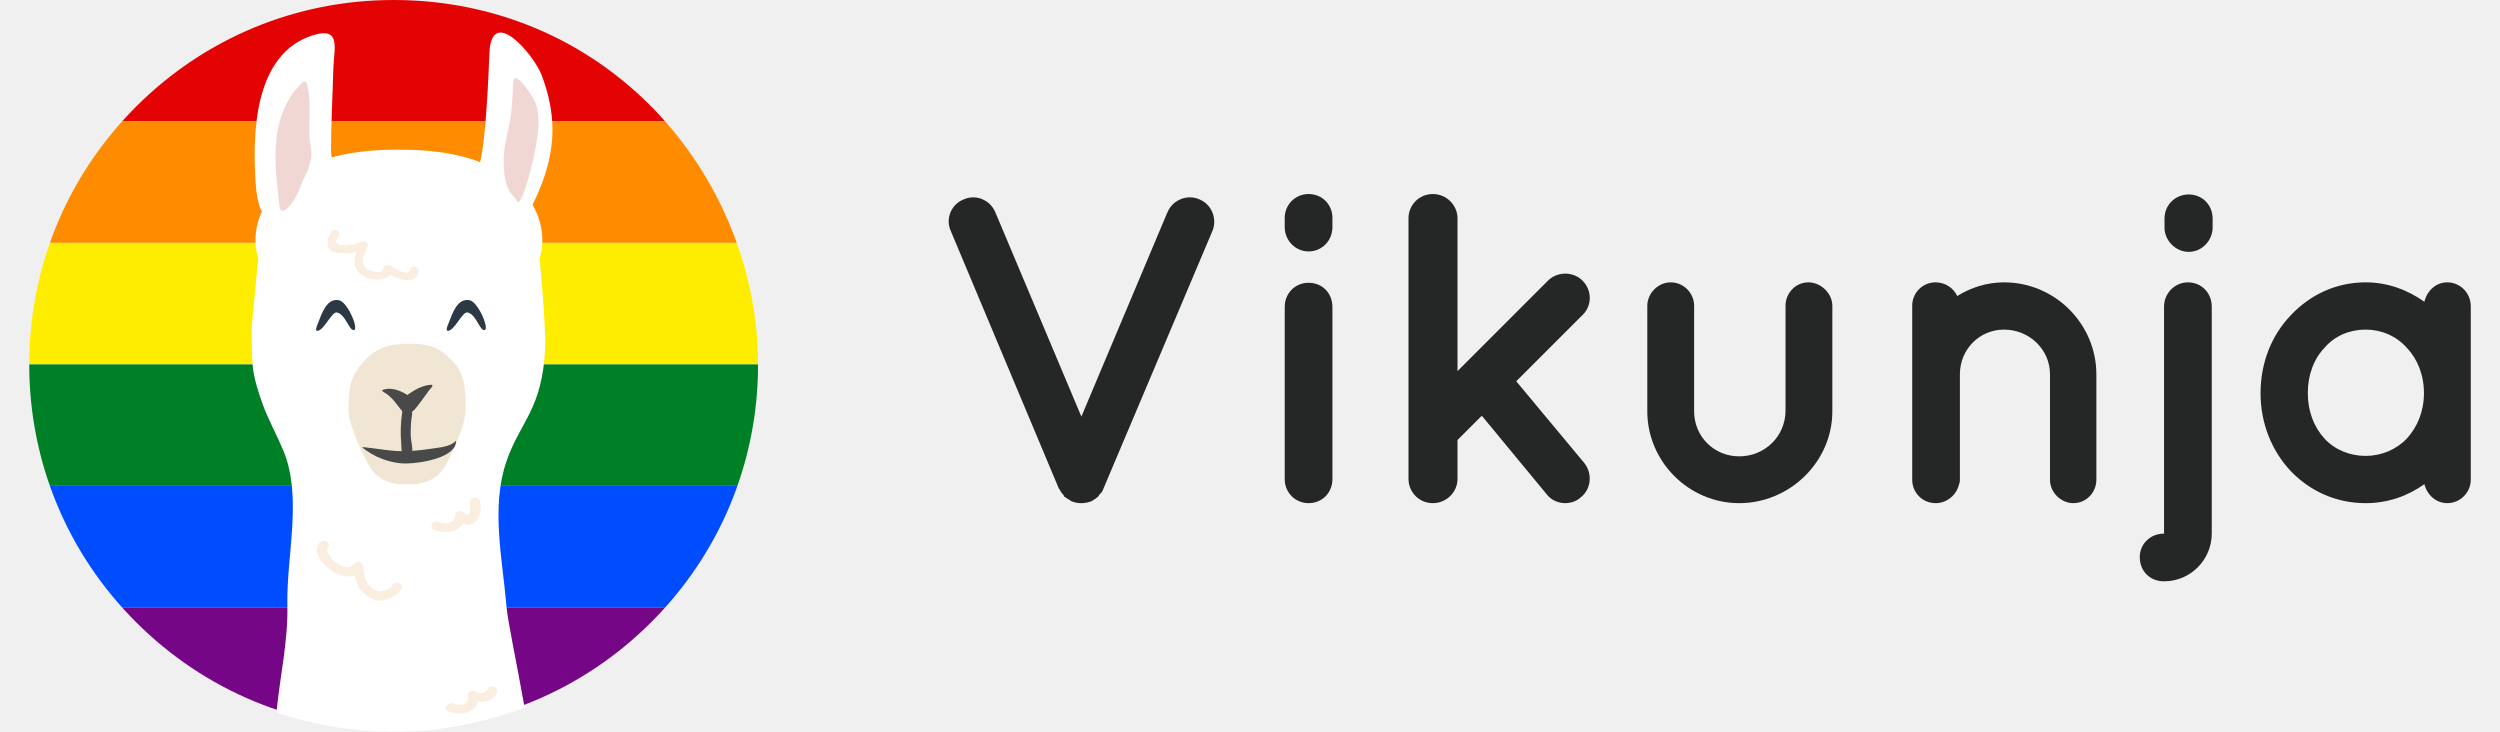
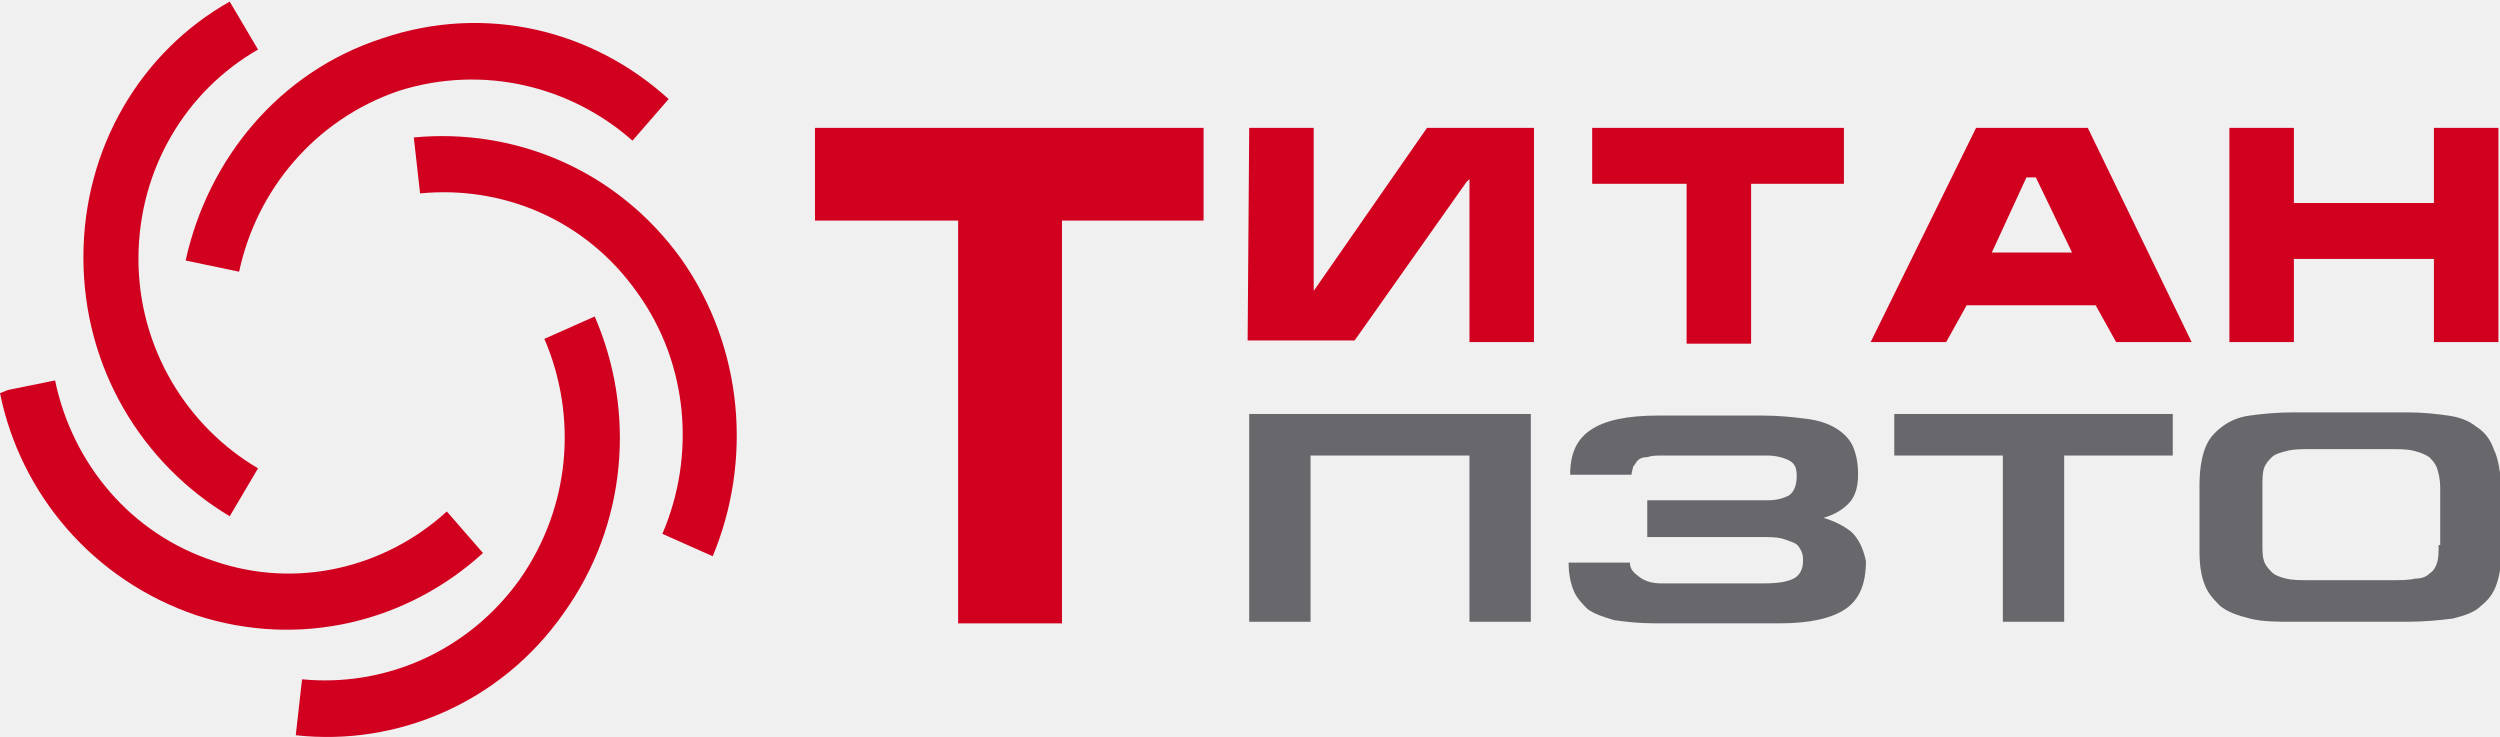
- <svg xmlns="http://www.w3.org/2000/svg" version="1.1" id="svg2" xml:space="preserve" width="854.999" height="250.332" viewBox="0 0 854.999 250.332">
-   <defs id="defs6">
-     <clipPath clipPathUnits="userSpaceOnUse" id="clipPath4673">
-       <path d="m -494.568,2401.222 c -4.097,22.936 -8.385,45.198 -12.882,66.648 -46.577,222.202 -109.929,344.581 -178.384,344.581 -66.134,0 -128.308,-117.018 -175.07,-329.484 -5.768,-26.211 -11.214,-53.499 -16.334,-81.745 -36.387,-200.708 -56.182,-450.288 -56.182,-713.704 0,-300.474 25.754,-582.966 72.516,-795.445 46.763,-212.466 108.936,-329.48 175.07,-329.48 66.133,0 128.307,117.014 175.07,329.48 46.763,212.479 72.514,494.971 72.514,795.445 0,256.869 -20.338,512.339 -56.319,713.704" style="fill:#196aff;fill-opacity:1;fill-rule:nonzero;stroke:none;stroke-width:0.201" id="path4675" />
+ <svg xmlns="http://www.w3.org/2000/svg" width="95" height="28" viewBox="0 0 95 28" fill="none">
+   <g clip-path="url(#clip0)">
+     <path d="M82.565 15.731H71.982V17.31H76.108V23.627H78.439V17.31H82.565V15.731Z" fill="#68676C" />
+     <path d="M58.171 23.627V15.731H47.47V23.627H49.801V17.31H55.84V23.627H58.171Z" fill="#68676C" />
+     <path d="M70.368 20.225C70.069 19.982 69.71 19.8 69.292 19.679C69.71 19.557 70.009 19.375 70.248 19.132C70.487 18.889 70.607 18.525 70.607 18.039C70.607 17.614 70.547 17.31 70.428 17.006C70.308 16.703 70.069 16.46 69.77 16.277C69.471 16.095 69.112 15.974 68.634 15.913C68.156 15.852 67.618 15.791 66.96 15.791H63.014C61.819 15.791 60.981 15.974 60.444 16.338C59.905 16.703 59.666 17.249 59.666 18.039H61.998C61.998 17.917 62.058 17.796 62.058 17.735C62.117 17.674 62.177 17.553 62.237 17.492C62.297 17.431 62.416 17.371 62.596 17.371C62.775 17.31 62.955 17.31 63.194 17.31H67.139C67.438 17.31 67.737 17.371 67.977 17.492C68.216 17.614 68.275 17.796 68.275 18.099C68.275 18.464 68.156 18.707 67.977 18.828C67.737 18.95 67.498 19.011 67.139 19.011H62.596V20.408H66.9C67.259 20.408 67.498 20.408 67.737 20.468C67.917 20.529 68.096 20.59 68.216 20.651C68.335 20.711 68.395 20.833 68.455 20.954C68.515 21.076 68.515 21.197 68.515 21.319C68.515 21.622 68.395 21.865 68.156 21.987C67.917 22.108 67.558 22.169 67.02 22.169H63.134C62.835 22.169 62.536 22.108 62.297 21.926C62.058 21.744 61.938 21.622 61.938 21.379H59.606C59.606 21.744 59.666 22.108 59.786 22.412C59.905 22.716 60.085 22.898 60.324 23.141C60.563 23.323 60.922 23.444 61.34 23.566C61.759 23.627 62.297 23.687 62.895 23.687H67.618C68.754 23.687 69.591 23.505 70.129 23.141C70.667 22.776 70.906 22.169 70.906 21.319C70.786 20.772 70.607 20.468 70.368 20.225Z" fill="#68676C" />
+     <path d="M94.761 17.067C94.641 16.703 94.402 16.399 94.103 16.217C93.805 15.974 93.446 15.852 93.027 15.791C92.609 15.731 92.071 15.67 91.473 15.67H87.168C86.511 15.67 85.913 15.731 85.494 15.791C85.016 15.852 84.657 16.034 84.358 16.277C84.059 16.52 83.88 16.763 83.76 17.128C83.641 17.492 83.581 17.917 83.581 18.464V20.954C83.581 21.44 83.641 21.865 83.76 22.169C83.88 22.533 84.119 22.776 84.358 23.019C84.657 23.262 85.016 23.384 85.494 23.505C85.972 23.627 86.511 23.627 87.168 23.627H91.473C92.13 23.627 92.728 23.566 93.207 23.505C93.685 23.384 94.044 23.262 94.283 23.019C94.582 22.776 94.761 22.533 94.881 22.169C95 21.804 95.06 21.379 95.06 20.893V18.403C95 17.917 94.94 17.431 94.761 17.067ZM92.668 20.711C92.668 20.954 92.668 21.197 92.609 21.379C92.549 21.561 92.489 21.683 92.31 21.804C92.19 21.926 92.011 21.987 91.772 21.987C91.533 22.047 91.234 22.047 90.875 22.047H87.766C87.407 22.047 87.108 22.047 86.869 21.987C86.63 21.926 86.451 21.865 86.331 21.744C86.212 21.622 86.092 21.501 86.032 21.319C85.972 21.136 85.972 20.954 85.972 20.65V18.525C85.972 18.221 85.972 17.978 86.032 17.796C86.092 17.613 86.212 17.492 86.331 17.371C86.451 17.249 86.69 17.188 86.929 17.128C87.168 17.067 87.467 17.067 87.826 17.067H90.815C91.174 17.067 91.473 17.067 91.712 17.128C91.951 17.188 92.13 17.249 92.31 17.371C92.429 17.492 92.549 17.613 92.609 17.796C92.668 17.978 92.728 18.221 92.728 18.525V20.711H92.668Z" fill="#68676C" />
+     <path d="M16.979 19.436C14.648 21.562 11.3 22.412 8.131 21.319C4.962 20.286 2.75 17.614 2.093 14.456L0.299 14.82L0 14.941C0.777 18.768 3.527 22.048 7.473 23.384C11.419 24.66 15.485 23.627 18.354 21.015L16.979 19.436Z" fill="#D1001F" />
+     <path d="M22.599 12.026L20.686 12.876C21.941 15.792 21.702 19.254 19.729 22.048C17.756 24.781 14.587 26.117 11.478 25.813L11.239 27.939C15.066 28.364 19.011 26.724 21.403 23.323C23.854 19.922 24.153 15.609 22.599 12.026Z" fill="#D1001F" />
+     <path d="M3.169 9.779C3.169 13.969 5.381 17.614 8.729 19.618L9.805 17.796C7.115 16.217 5.261 13.241 5.261 9.839C5.261 6.438 7.055 3.462 9.805 1.883L8.729 0.061C5.381 1.943 3.169 5.588 3.169 9.779Z" fill="#D1001F" />
+     <path d="M25.887 9.839C23.436 6.438 19.55 4.859 15.724 5.223L15.963 7.349C19.072 7.045 22.24 8.321 24.213 11.115C26.186 13.848 26.425 17.371 25.17 20.286L27.083 21.137C28.578 17.553 28.279 13.241 25.887 9.839Z" fill="#D1001F" />
+     <path d="M14.528 1.457C10.582 2.733 7.892 6.074 7.055 9.9L9.087 10.325C9.745 7.228 11.957 4.555 15.126 3.462C18.354 2.429 21.702 3.28 24.034 5.345L25.409 3.765C22.539 1.154 18.474 0.121 14.528 1.457Z" fill="#D1001F" />
+     <path d="M36.409 23.688V8.382H30.969V4.859H45.736V8.382H40.355V23.688H36.409Z" fill="#D1001F" />
+     <path d="M47.47 4.859H49.921V11.054L54.226 4.859H58.291V12.998H55.84V7.349V6.802L55.72 6.924L51.476 12.937H47.41L47.47 4.859ZM60.503 6.985V4.859H70.069V6.985H66.542V13.059H64.091V6.985H60.503ZM75.091 4.859H79.336L83.282 12.998H80.412L79.635 11.601H74.732L73.955 12.998H71.085L75.091 4.859ZM77.363 6.742H77.004L75.689 9.596H78.738L77.363 6.742ZM84.717 4.859H87.168V7.714H92.489V4.859H94.94V12.998H92.489V9.839H87.168V12.998H84.717V4.859Z" fill="#D1001F" />
+   </g>
+   <defs>
+     <clipPath id="clip0">
+       <rect width="95" height="28" fill="white" />
    </clipPath>
  </defs>
-   <g id="g10" transform="matrix(1.333333,0,0,-1.333333,-100.862,369.3398)">
-     <g id="g12" transform="matrix(0.1,0,0,0.1,9.547965,-4.243537)">
-       <g id="g4627" transform="matrix(3.775325,0,0,0.830911,4259.949,475.5872)" clip-path="url(#clipPath4673)">
-         <rect transform="scale(1,-1)" y="-2812.644" x="-933.418" height="375" width="495.105" id="rect851" style="opacity:1;fill:#e40303;fill-opacity:1;fill-rule:evenodd;stroke:none;stroke-width:31.493;stroke-miterlimit:4;stroke-dasharray:none;stroke-opacity:1" />
-         <rect transform="scale(1,-1)" y="-2437.644" x="-933.418" height="375" width="495.105" id="rect851-6" style="opacity:1;fill:#ff8c00;fill-opacity:1;fill-rule:evenodd;stroke:none;stroke-width:31.493;stroke-miterlimit:4;stroke-dasharray:none;stroke-opacity:1" />
-         <rect transform="scale(1,-1)" y="-2062.644" x="-933.418" height="375" width="495.105" id="rect851-7" style="opacity:1;fill:#ffed00;fill-opacity:1;fill-rule:evenodd;stroke:none;stroke-width:31.493;stroke-miterlimit:4;stroke-dasharray:none;stroke-opacity:1" />
-         <rect transform="scale(1,-1)" y="-1687.644" x="-933.418" height="375" width="495.105" id="rect851-5" style="opacity:1;fill:#008026;fill-opacity:1;fill-rule:evenodd;stroke:none;stroke-width:31.493;stroke-miterlimit:4;stroke-dasharray:none;stroke-opacity:1" />
-         <rect transform="scale(1,-1)" y="-1312.644" x="-933.418" height="375" width="495.105" id="rect851-3" style="opacity:1;fill:#004dff;fill-opacity:1;fill-rule:evenodd;stroke:none;stroke-width:31.493;stroke-miterlimit:4;stroke-dasharray:none;stroke-opacity:1" />
-         <rect transform="scale(1,-1)" y="-937.644" x="-933.418" height="375" width="495.105" id="rect851-3-5" style="opacity:1;fill:#750787;fill-opacity:1;fill-rule:evenodd;stroke:none;stroke-width:31.493;stroke-miterlimit:4;stroke-dasharray:none;stroke-opacity:1" />
-       </g>
-       <path d="m 1960.024,1629.057 c 34.748,101.872 92.138,133.061 99.272,290.263 2.507,55.245 -14.274,230.717 -14.274,230.717 0,0 27.276,70.357 -25.142,148.732 -81.277,121.522 -248.672,129.785 -336.584,129.785 -87.912,0 -253.352,-8.262 -334.633,-129.785 -52.422,-78.375 -25.146,-148.732 -25.146,-148.732 0,0 -9.284,-90.247 -16.311,-169.845 -1.655,-18.679 0.153,-92.566 2.39,-110.417 4.02,-31.988 14.1,-63.417 25.128,-94.011 13.964,-38.738 35.85,-78.046 52.561,-117.791 50.435,-119.992 8.229,-268.609 10.807,-398.003 2.179,-91.846 -19.485,-185.014 -27.975,-274.832 95.545,-32.501 196.764,-49.452 300.587,-49.452 116.678,0 230.082,21.349 335.817,62.188 -19.857,112.454 -42.93,219.114 -46.49,259.809 -10.365,123.028 -40.216,253.511 -0.01,371.374" style="fill:#ffffff;fill-opacity:1;fill-rule:nonzero;stroke:none;stroke-width:0.358" id="path46" />
-       <path d="m 1316.582,2345.7 c 1.12,-18.237 2.918,-36.931 8.054,-54.679 1.612,-5.532 3.995,-19.165 11.114,-21.19 8.853,-2.522 25.228,8.04 31.438,12.616 12.031,8.856 23.295,17.973 35.329,26.922 7.676,5.707 16.058,10.194 23.573,16.061 8.179,6.374 14.332,14.092 21.137,21.593 8.261,9.113 14.456,18.547 20.809,28.72 4.969,7.94 36.093,13.108 41.076,20.477 5.439,8.058 0.892,18.023 0.892,27.943 0,72.21 4.337,143.679 6.024,214.488 1.741,48.573 20.816,106.252 -52.033,83.485 -156.091,-48.573 -154.351,-264.113 -147.413,-376.436" style="fill:#ffffff;fill-opacity:1;fill-rule:nonzero;stroke:none;stroke-width:0.357" id="path48" />
-       <path d="m 2004.206,2244.285 c -1.569,1.705 -4.084,3.153 -6.096,4.644 -8.742,6.474 -16.985,13.247 -24.493,20.916 -9.163,9.359 -18.687,18.458 -27.422,28.167 -7.683,8.532 -16.857,16.165 -24.347,24.9 -4.994,5.803 -9.816,11.981 -14.225,18.073 -2.251,3.092 -3.428,6.813 -5.197,10.123 -2.636,4.879 -38.832,9.851 -35.237,14.61 6.135,8.111 19.792,14.991 23.078,24.283 16.789,47.385 24.119,238.086 26.145,286.755 5.211,124.464 114.474,-6.074 133.556,-56.163 55.507,-145.716 22.535,-251.964 -45.095,-376.432" style="fill:#ffffff;fill-opacity:1;fill-rule:nonzero;stroke:none;stroke-width:0.357" id="path50" />
-       <path d="m 1855.59,1765.399 c -0.079,71.861 -9.01,100.934 -49.08,136.071 -25.064,21.972 -54.366,30.354 -101.009,29.202 -46.64,1.152 -80.254,-13.026 -104.49,-38.19 -36.56,-37.965 -46.187,-60.419 -46.29,-132.28 -0.057,-38.843 41.825,-124.789 54.287,-144.624 20.684,-34.983 58.967,-47.564 96.493,-44.938 37.53,-2.625 75.817,9.955 96.486,44.938 12.473,19.835 53.656,104.137 53.602,149.821" style="fill:#f1e6d3;fill-opacity:1;fill-rule:nonzero;stroke:none;stroke-width:0.357" id="path52" />
-       <path d="m 1378.623,2279.707 c -9.363,83.82 -37.566,233.656 59.869,322.516 10.747,9.809 13.632,-23.562 15.43,-37.063 2.472,-18.537 -0.05,-71.483 0.328,-90.144 0.696,-35.137 8.057,-53.517 4.626,-69.578 -9.374,-43.904 -16.896,-41.072 -25.86,-67.77 -17.777,-52.946 -51.833,-80.878 -54.394,-57.961" style="fill:#f1d7d4;fill-opacity:1;fill-rule:nonzero;stroke:none;stroke-width:0.357" id="path54" />
-       <path d="m 1987.299,2296.267 c 9.973,-17.848 36.021,78.142 44.186,119.831 7.687,39.246 17.453,91.396 3.952,130.386 -7.241,20.916 -51.68,82.34 -56.923,61.235 -2.044,-8.197 -3.1,-69.225 -8.125,-98.427 -6.221,-36.132 -17.438,-71.861 -17.506,-108.606 -0.146,-82.34 24.668,-85.736 34.416,-104.419" style="fill:#f1d7d4;fill-opacity:1;fill-rule:nonzero;stroke:none;stroke-width:0.357" id="path56" />
-       <path d="m 1666.253,1309.611 c -2.112,-6.41 -18.105,-11.104 -24.112,-13.04 -14.517,-4.69 -27.404,6.756 -35.515,16.4 -11.278,13.368 -10.979,34.691 -15.701,50.282 -2.857,9.427 -19.018,10.708 -23.873,1.987 -16.19,-29.113 -79.023,25.671 -64.421,43.908 9.627,12.027 -13.418,22.649 -22.921,10.786 -28.185,-35.208 47.632,-100.77 91.115,-83 1.937,-8.796 3.966,-17.581 7.701,-25.934 7.326,-16.407 23.349,-27.008 39.931,-35.918 22.585,-12.109 66.461,9.16 73.163,29.459 4.665,14.121 -20.72,19.118 -25.367,5.072" style="fill:#faeee0;fill-opacity:1;fill-rule:nonzero;stroke:none;stroke-width:0.357" id="path58" />
-       <path d="m 1866.451,1522.341 c 2.333,-9.78 2.7,-42.913 -15.516,-24.786 -7.391,7.355 -22.068,3.014 -22.667,-6.823 -1.409,-22.771 -24.244,-23.273 -43.947,-16.39 -15.633,5.454 -23.887,-16.151 -8.379,-21.561 28.93,-10.094 60.329,-4.501 72.806,17.367 9.816,-4.619 20.919,-5.878 29.822,2.5 15.548,14.645 17.891,35.272 13.368,54.241 -3.435,14.374 -28.916,9.83 -25.489,-4.548" style="fill:#faeee0;fill-opacity:1;fill-rule:nonzero;stroke:none;stroke-width:0.357" id="path60" />
-       <path d="m 1912.617,1046.237 c -6.82,-13.939 -19.332,-13.069 -32.751,-7.216 -9.841,4.284 -22.011,-2.8 -19.043,-12.762 5.974,-19.981 -19.264,-25.817 -36.332,-18.69 -15.02,6.274 -28.075,-13.433 -12.894,-19.778 30.75,-12.833 69.838,-1.605 75.51,25.446 19.778,-3.135 38.664,2.418 48.095,21.722 6.527,13.322 -15.972,24.8 -22.585,11.278" style="fill:#faeee0;fill-opacity:1;fill-rule:nonzero;stroke:none;stroke-width:0.357" id="path62" />
-       <path d="m 1712.746,2121.175 c -3.167,-19.65 -40.013,3.232 -49.162,9.434 -8.054,5.45 -18.473,2.14 -19.457,-7.048 -1.316,-12.38 -17.995,-8.785 -25.617,-7.23 -14.417,2.932 -26.644,11.917 -26.987,25.417 -0.335,13.119 7.99,26.894 12.331,39.21 2.779,7.865 -8.493,16.518 -16.732,11.257 -14.838,-9.474 -86.378,-17.995 -57.886,13.19 9.078,9.934 -6.945,24.144 -16.119,14.1 -13.162,-14.41 -22.064,-47.417 6.41,-54.405 15.031,-3.684 36.781,-3.499 55.318,0.728 -7.74,-24.807 -9.363,-47.514 22.546,-63.454 21.561,-10.775 51.173,-10.701 63.721,5.946 26.402,-14.2 67.873,-27.975 73.609,7.558 2.033,12.566 -19.924,17.991 -21.975,5.297" style="fill:#faeee0;fill-opacity:1;fill-rule:nonzero;stroke:none;stroke-width:0.357" id="path64" />
-       <path d="m 1589.345,1665.802 c 38.329,-3.242 76.672,-11.949 115.358,-10.551 24.729,0.899 50.331,4.362 74.729,7.979 17.724,2.625 39.453,5.725 51.309,18.865 1.113,-43.833 -90.077,-57.551 -125.445,-58.443 -41.033,-1.038 -87.152,16.768 -115.95,42.149" style="fill:#494949;fill-opacity:1;fill-rule:nonzero;stroke:none;stroke-width:0.357" id="path66" />
-       <path d="m 1692.965,1757.248 c -4.384,-28.135 -5.29,-56.666 -2.65,-84.969 0.699,-7.398 -1.273,-25.032 8.564,-28.745 7.976,-3.014 17.834,2.65 19.136,9.845 2.201,12.127 -2.96,27.422 -3.399,39.842 -0.517,14.546 0,29.113 1.537,43.59 0.92,8.582 5.735,20.16 -4.088,26.206 -7.209,4.434 -17.777,2.796 -19.1,-5.768" style="fill:#494949;fill-opacity:1;fill-rule:nonzero;stroke:none;stroke-width:0.357" id="path68" />
-       <path d="m 1767.479,1825.646 c -23.038,-0.995 -44.428,-13.886 -61.728,-26.312 -15.658,10.394 -39.367,19.946 -59.095,14.385 -11.76,-3.303 -1.081,-6.909 3.824,-10.044 9.063,-6.028 16.45,-13.775 23.117,-21.779 10.116,-12.266 19.108,-25.146 29.901,-36.977 7.473,5.379 14.606,10.811 21.101,17.096 3.014,2.914 27.686,35.954 31.474,41.543 2.418,3.56 4.858,7.237 7.63,10.586 2.814,3.389 10.779,8.778 3.777,11.503" style="fill:#494949;fill-opacity:1;fill-rule:nonzero;stroke:none;stroke-width:0.357" id="path70" />
-       <path d="m 1475.909,1981.716 c 11.375,29.505 23.602,66.585 54.783,60.686 23.605,-5.058 55.204,-83.849 34.98,-76.066 -10.957,4.213 -19.675,40.023 -40.245,44.667 -13.069,2.953 -31.188,-42.356 -48.676,-46.989 -8.478,-2.24 -4.213,10.116 -0.842,17.702" style="fill:#2c3844;fill-opacity:1;fill-rule:nonzero;stroke:none;stroke-width:0.357" id="path72" />
-       <path d="m 1810.919,1981.716 c 11.378,29.505 23.605,66.585 54.786,60.686 23.602,-5.058 55.2,-83.849 34.976,-76.066 -10.957,4.213 -19.671,40.023 -40.245,44.667 -13.069,2.953 -31.188,-42.356 -48.673,-46.989 -8.478,-2.24 -4.216,10.116 -0.845,17.702" style="fill:#2c3844;fill-opacity:1;fill-rule:nonzero;stroke:none;stroke-width:0.357" id="path74" />
-       <g aria-label="Vikunja" transform="matrix(0.973662,0,0,-0.973662,184.3257,24.62578)" style="font-style:normal;font-weight:normal;font-size:1163.381px;line-height:1.25;font-family:sans-serif;letter-spacing:0px;word-spacing:0px;fill:#000000;fill-opacity:1;stroke:none;stroke-width:29.085" id="text831">
-         <path d="m 3302.254,-1549.405 c 3.49,2.327 8.144,5.817 10.47,6.98 1.163,0 1.163,0 1.163,0 0,0 1.163,0 1.163,1.163 2.327,0 6.98,1.163 9.307,2.327 1.163,0 2.327,0 2.327,0 3.49,1.163 8.144,1.163 11.634,1.163 3.49,0 6.98,0 11.634,-1.163 1.163,0 2.327,0 2.327,0 3.49,-1.163 5.817,-2.327 9.307,-2.327 1.163,-1.163 1.163,-1.163 2.327,-1.163 0,0 0,0 0,0 3.49,-1.163 6.98,-4.654 9.307,-5.817 2.327,-1.163 2.327,-1.163 2.327,-1.163 2.327,-2.327 4.654,-3.49 6.98,-5.817 1.163,-1.163 1.163,-1.163 2.327,-3.49 1.163,-2.327 4.654,-4.654 5.817,-6.98 1.163,0 1.163,0 1.163,-1.163 2.327,-2.327 3.49,-6.98 4.654,-9.307 l 287.355,-679.414 c 12.797,-31.411 -2.327,-69.803 -34.901,-82.6 -31.411,-13.961 -69.803,1.163 -83.763,33.738 l -226.859,538.645 -226.859,-538.645 c -13.961,-32.575 -51.189,-47.699 -82.6,-33.738 -33.738,12.797 -48.862,51.189 -34.901,82.6 l 285.028,679.414 c 2.327,2.327 4.654,6.98 5.817,9.307 0,1.163 1.163,1.163 1.163,1.163 1.163,2.327 3.49,4.654 5.817,6.98 0,2.327 1.163,2.327 1.163,3.49 3.49,2.327 5.817,3.49 8.144,5.817 1.163,0 1.163,0 1.163,0 z" style="font-style:normal;font-variant:normal;font-weight:bold;font-stretch:normal;font-family:Quicksand;-inkscape-font-specification:'Quicksand Bold';fill:#252626;fill-opacity:1;stroke-width:29.085" id="path834" />
-         <path d="m 3936.842,-2118.299 c -34.901,0 -62.823,26.758 -62.823,63.986 v 453.719 c 0,34.901 27.921,62.823 62.823,62.823 36.065,0 62.823,-27.921 62.823,-62.823 v -453.719 c 0,-37.228 -26.758,-63.986 -62.823,-63.986 z m 62.823,-171.017 c 0,-34.901 -26.758,-62.823 -62.823,-62.823 -34.901,0 -62.823,27.921 -62.823,62.823 v 24.431 c 0,34.901 27.921,63.986 62.823,63.986 36.065,0 62.823,-29.084 62.823,-63.986 z" style="font-style:normal;font-variant:normal;font-weight:bold;font-stretch:normal;font-family:Quicksand;-inkscape-font-specification:'Quicksand Bold';fill:#252626;fill-opacity:1;stroke-width:29.085" id="path836" />
-         <path d="m 4264.043,-1537.772 c 36.065,0 65.149,-29.084 65.149,-63.986 v -102.378 l 63.986,-63.986 171.017,207.082 c 11.634,15.124 30.248,23.268 48.862,23.268 13.961,0 29.084,-4.654 40.718,-15.124 27.921,-22.104 31.411,-62.823 9.307,-90.744 l -179.161,-215.226 174.507,-174.507 c 25.594,-24.431 25.594,-65.149 0,-90.744 -24.431,-24.431 -66.313,-24.431 -90.744,0 l -238.493,238.493 v -402.53 c 0,-34.901 -29.084,-63.986 -65.149,-63.986 -36.065,0 -63.986,29.085 -63.986,63.986 v 686.395 c 0,34.901 27.921,63.986 63.986,63.986 z" style="font-style:normal;font-variant:normal;font-weight:bold;font-stretch:normal;font-family:Quicksand;-inkscape-font-specification:'Quicksand Bold';fill:#252626;fill-opacity:1;stroke-width:29.085" id="path838" />
-         <path d="m 5316.648,-1779.755 v -278.048 c 0,-32.575 -30.248,-61.659 -62.823,-61.659 -34.901,0 -60.496,29.084 -60.496,61.659 v 278.048 c -1.163,66.313 -54.679,118.665 -122.155,118.665 -66.313,0 -118.665,-52.352 -118.665,-118.665 v -278.048 c 0,-32.575 -26.758,-61.659 -61.659,-61.659 -33.738,0 -61.659,29.084 -61.659,61.659 v 278.048 c 0,132.625 109.358,241.983 241.983,241.983 133.789,0 245.473,-109.358 245.473,-241.983 z" style="font-style:normal;font-variant:normal;font-weight:bold;font-stretch:normal;font-family:Quicksand;-inkscape-font-specification:'Quicksand Bold';fill:#252626;fill-opacity:1;stroke-width:29.085" id="path840" />
-         <path d="m 5769.022,-2119.462 c -45.372,0 -88.417,13.96 -123.318,36.065 -10.47,-22.104 -32.575,-36.065 -57.006,-36.065 -34.901,0 -61.659,27.921 -61.659,61.659 v 180.324 c 0,0 0,0 0,0 v 278.048 c 0,33.738 26.758,61.659 61.659,61.659 30.248,0 55.842,-22.104 61.659,-50.025 2.327,-4.654 2.327,-8.144 2.327,-11.634 v -278.048 c 0,-65.149 51.189,-117.501 116.338,-117.501 66.313,0 120.992,52.352 120.992,117.501 v 278.048 c 0,33.738 29.084,61.659 61.659,61.659 33.738,0 60.496,-27.921 60.496,-61.659 v -278.048 c 0,-131.462 -108.194,-241.983 -243.147,-241.983 z" style="font-style:normal;font-variant:normal;font-weight:bold;font-stretch:normal;font-family:Quicksand;-inkscape-font-specification:'Quicksand Bold';fill:#252626;fill-opacity:1;stroke-width:29.085" id="path842" />
-         <path d="m 6255.642,-2199.735 c 34.901,0 62.823,-30.248 62.823,-63.986 v -23.268 c 0,-37.228 -27.921,-63.986 -62.823,-63.986 -34.901,0 -63.986,26.758 -63.986,63.986 v 23.268 c 0,33.738 29.084,63.986 63.986,63.986 z m -65.149,867.882 c 69.803,0 125.645,-57.006 125.645,-125.645 v -597.978 c 0,-36.065 -26.758,-63.986 -62.823,-63.986 -33.738,0 -62.823,27.921 -62.823,63.986 v 597.978 c 0,0 0,0 0,0 -37.228,0 -63.986,27.921 -63.986,61.659 0,37.228 26.758,63.986 63.986,63.986 z" style="font-style:normal;font-variant:normal;font-weight:bold;font-stretch:normal;font-family:Quicksand;-inkscape-font-specification:'Quicksand Bold';fill:#252626;fill-opacity:1;stroke-width:29.085" id="path844" />
-         <path d="m 6998.48,-2056.64 c 0,-34.901 -27.921,-62.822 -61.659,-62.822 -30.248,0 -53.516,22.104 -60.496,51.189 -44.208,-31.411 -96.561,-51.189 -154.73,-51.189 -79.11,0 -147.749,33.738 -197.775,87.254 -50.025,52.352 -79.11,124.482 -79.11,204.755 0,79.11 29.085,151.24 79.11,204.755 50.025,52.352 118.665,84.927 197.775,84.927 0,0 0,0 0,0 58.169,0 110.521,-18.614 154.73,-50.025 6.98,27.921 30.248,50.025 60.496,50.025 33.738,0 61.659,-27.921 61.659,-61.659 v -228.023 c 0,0 0,0 0,0 0,0 0,0 0,0 z m -168.69,349.014 c -27.921,29.084 -67.476,45.372 -108.194,45.372 -41.882,0 -81.437,-16.287 -108.195,-45.372 -27.921,-30.248 -44.209,-72.13 -44.209,-119.828 0,-48.862 16.287,-90.744 44.209,-119.828 26.758,-31.411 66.313,-47.699 108.195,-47.699 40.718,0 80.273,16.287 108.194,47.699 27.921,29.084 45.372,70.966 45.372,119.828 0,47.699 -17.451,89.58 -45.372,119.828 z" style="font-style:normal;font-variant:normal;font-weight:bold;font-stretch:normal;font-family:Quicksand;-inkscape-font-specification:'Quicksand Bold';fill:#252626;fill-opacity:1;stroke-width:29.085" id="path846" />
-       </g>
-     </g>
-   </g>
</svg>
